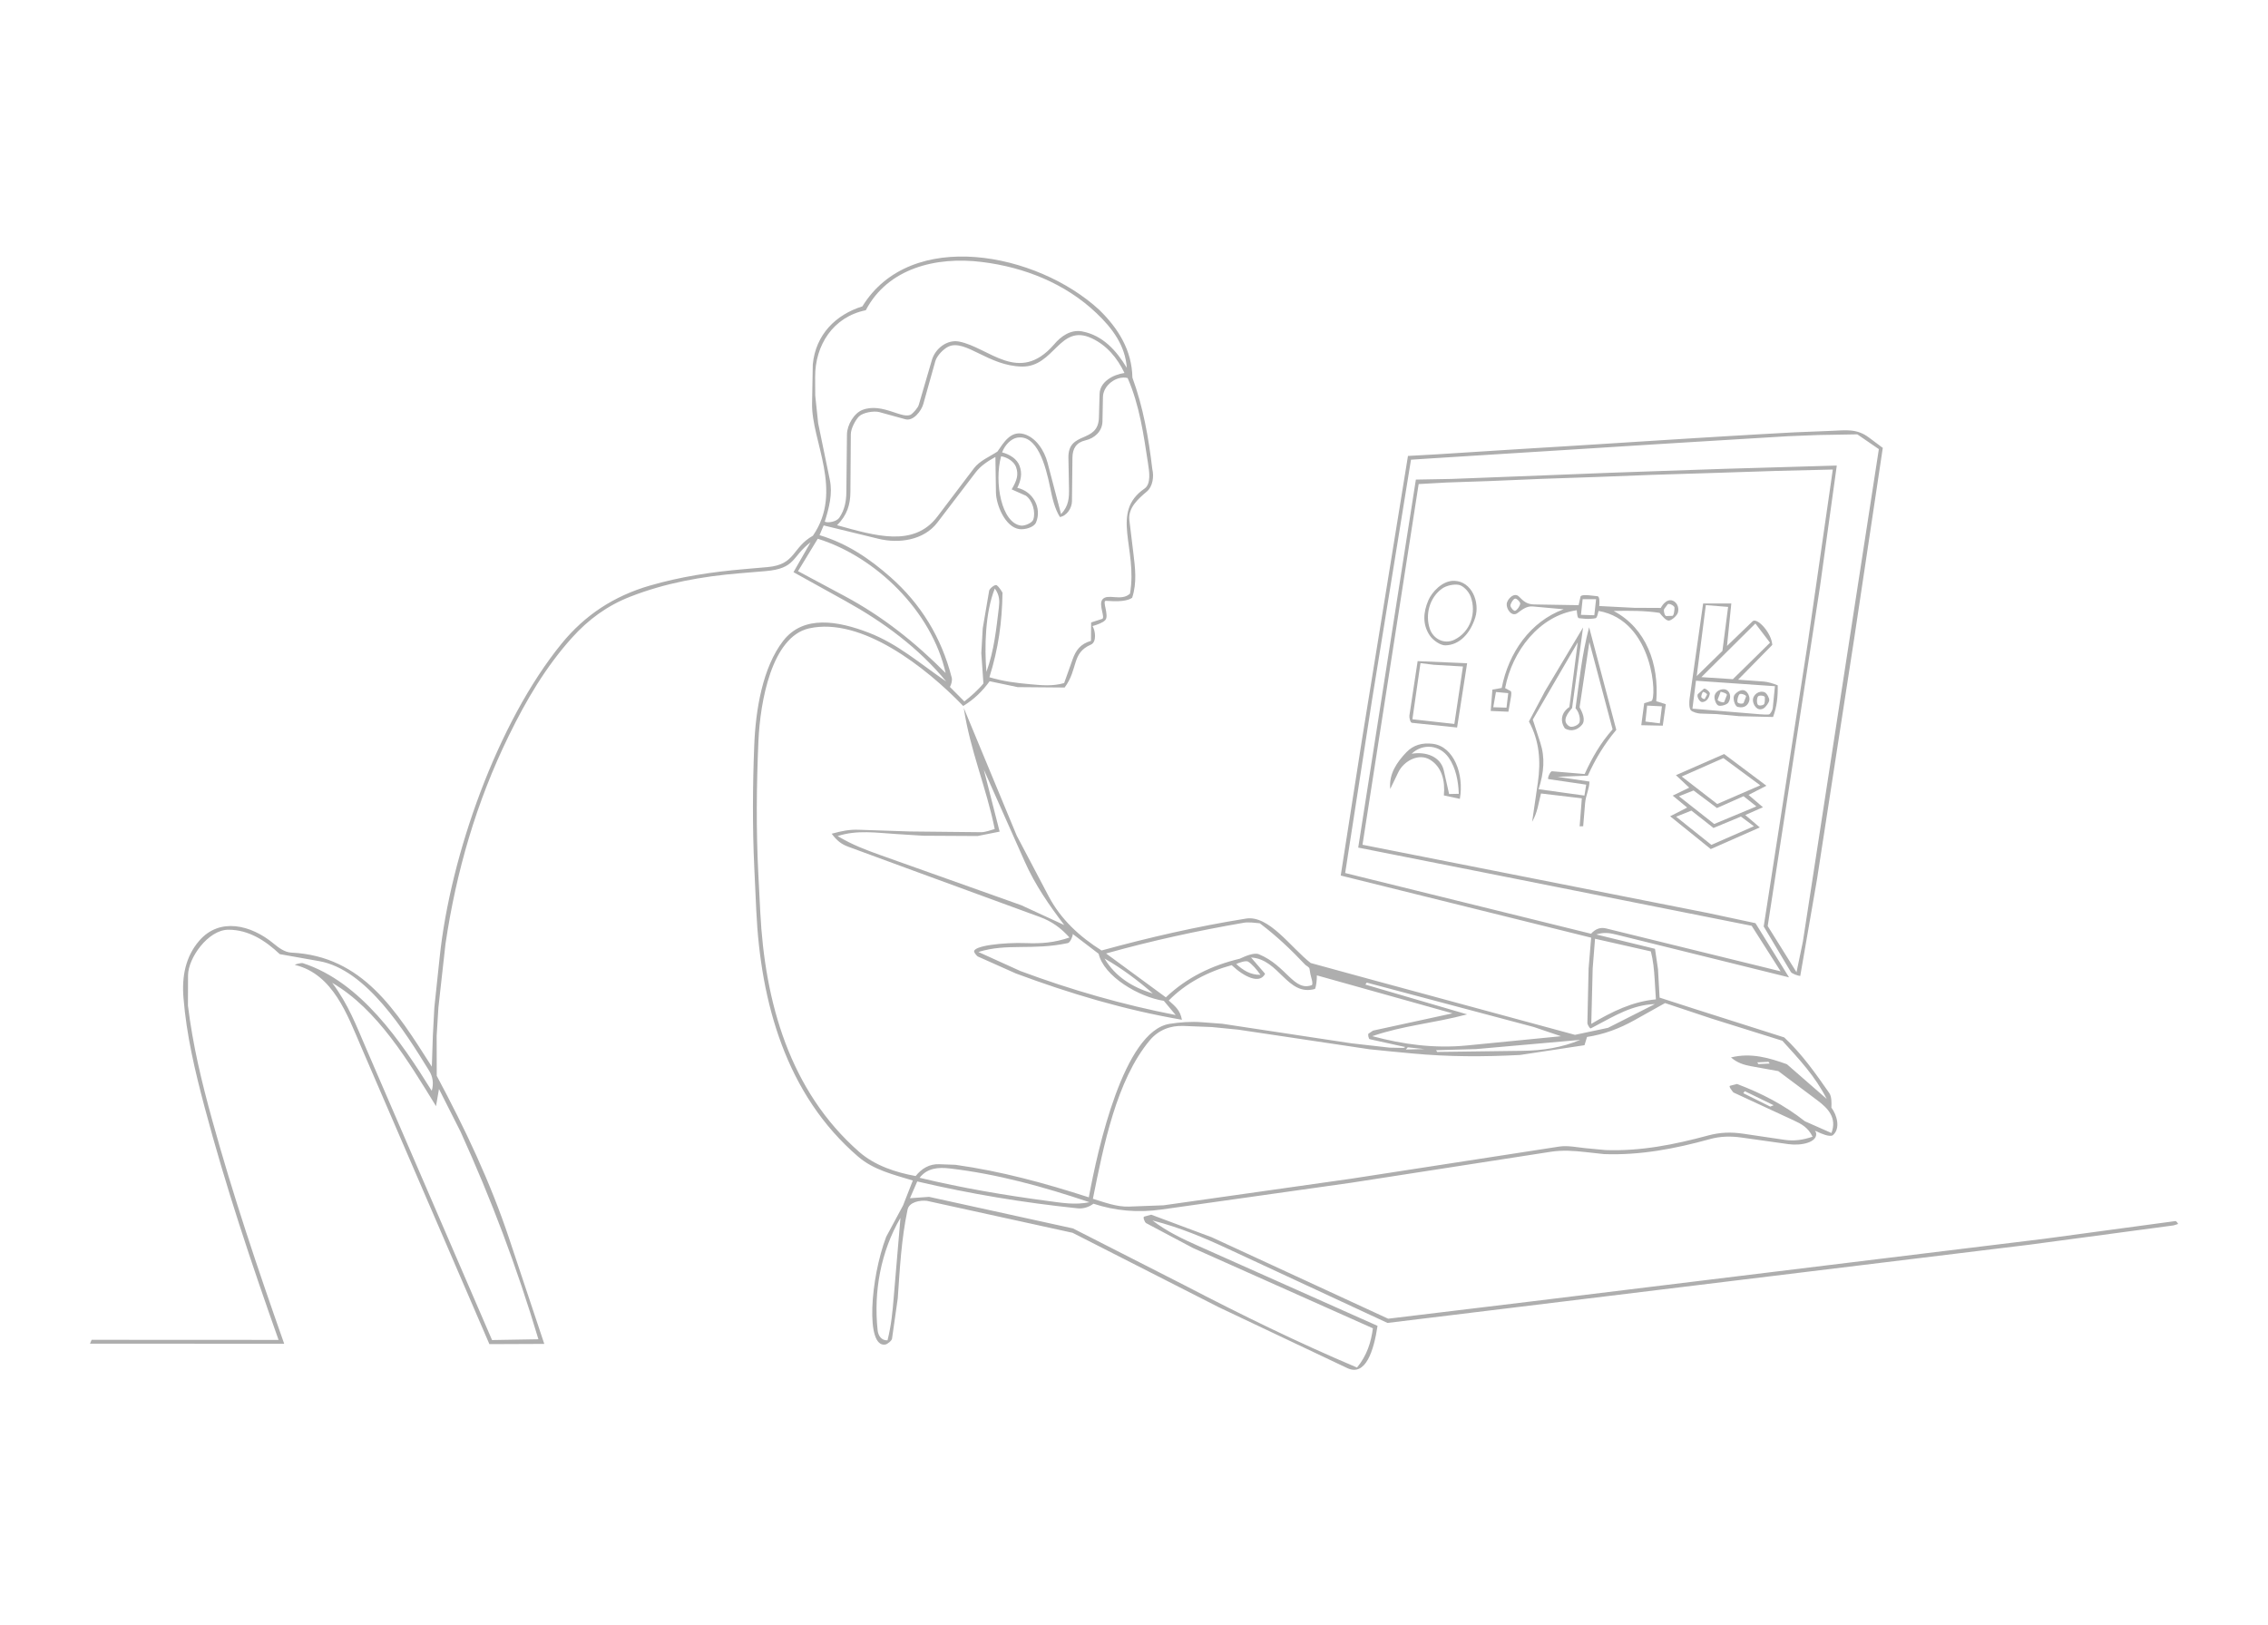
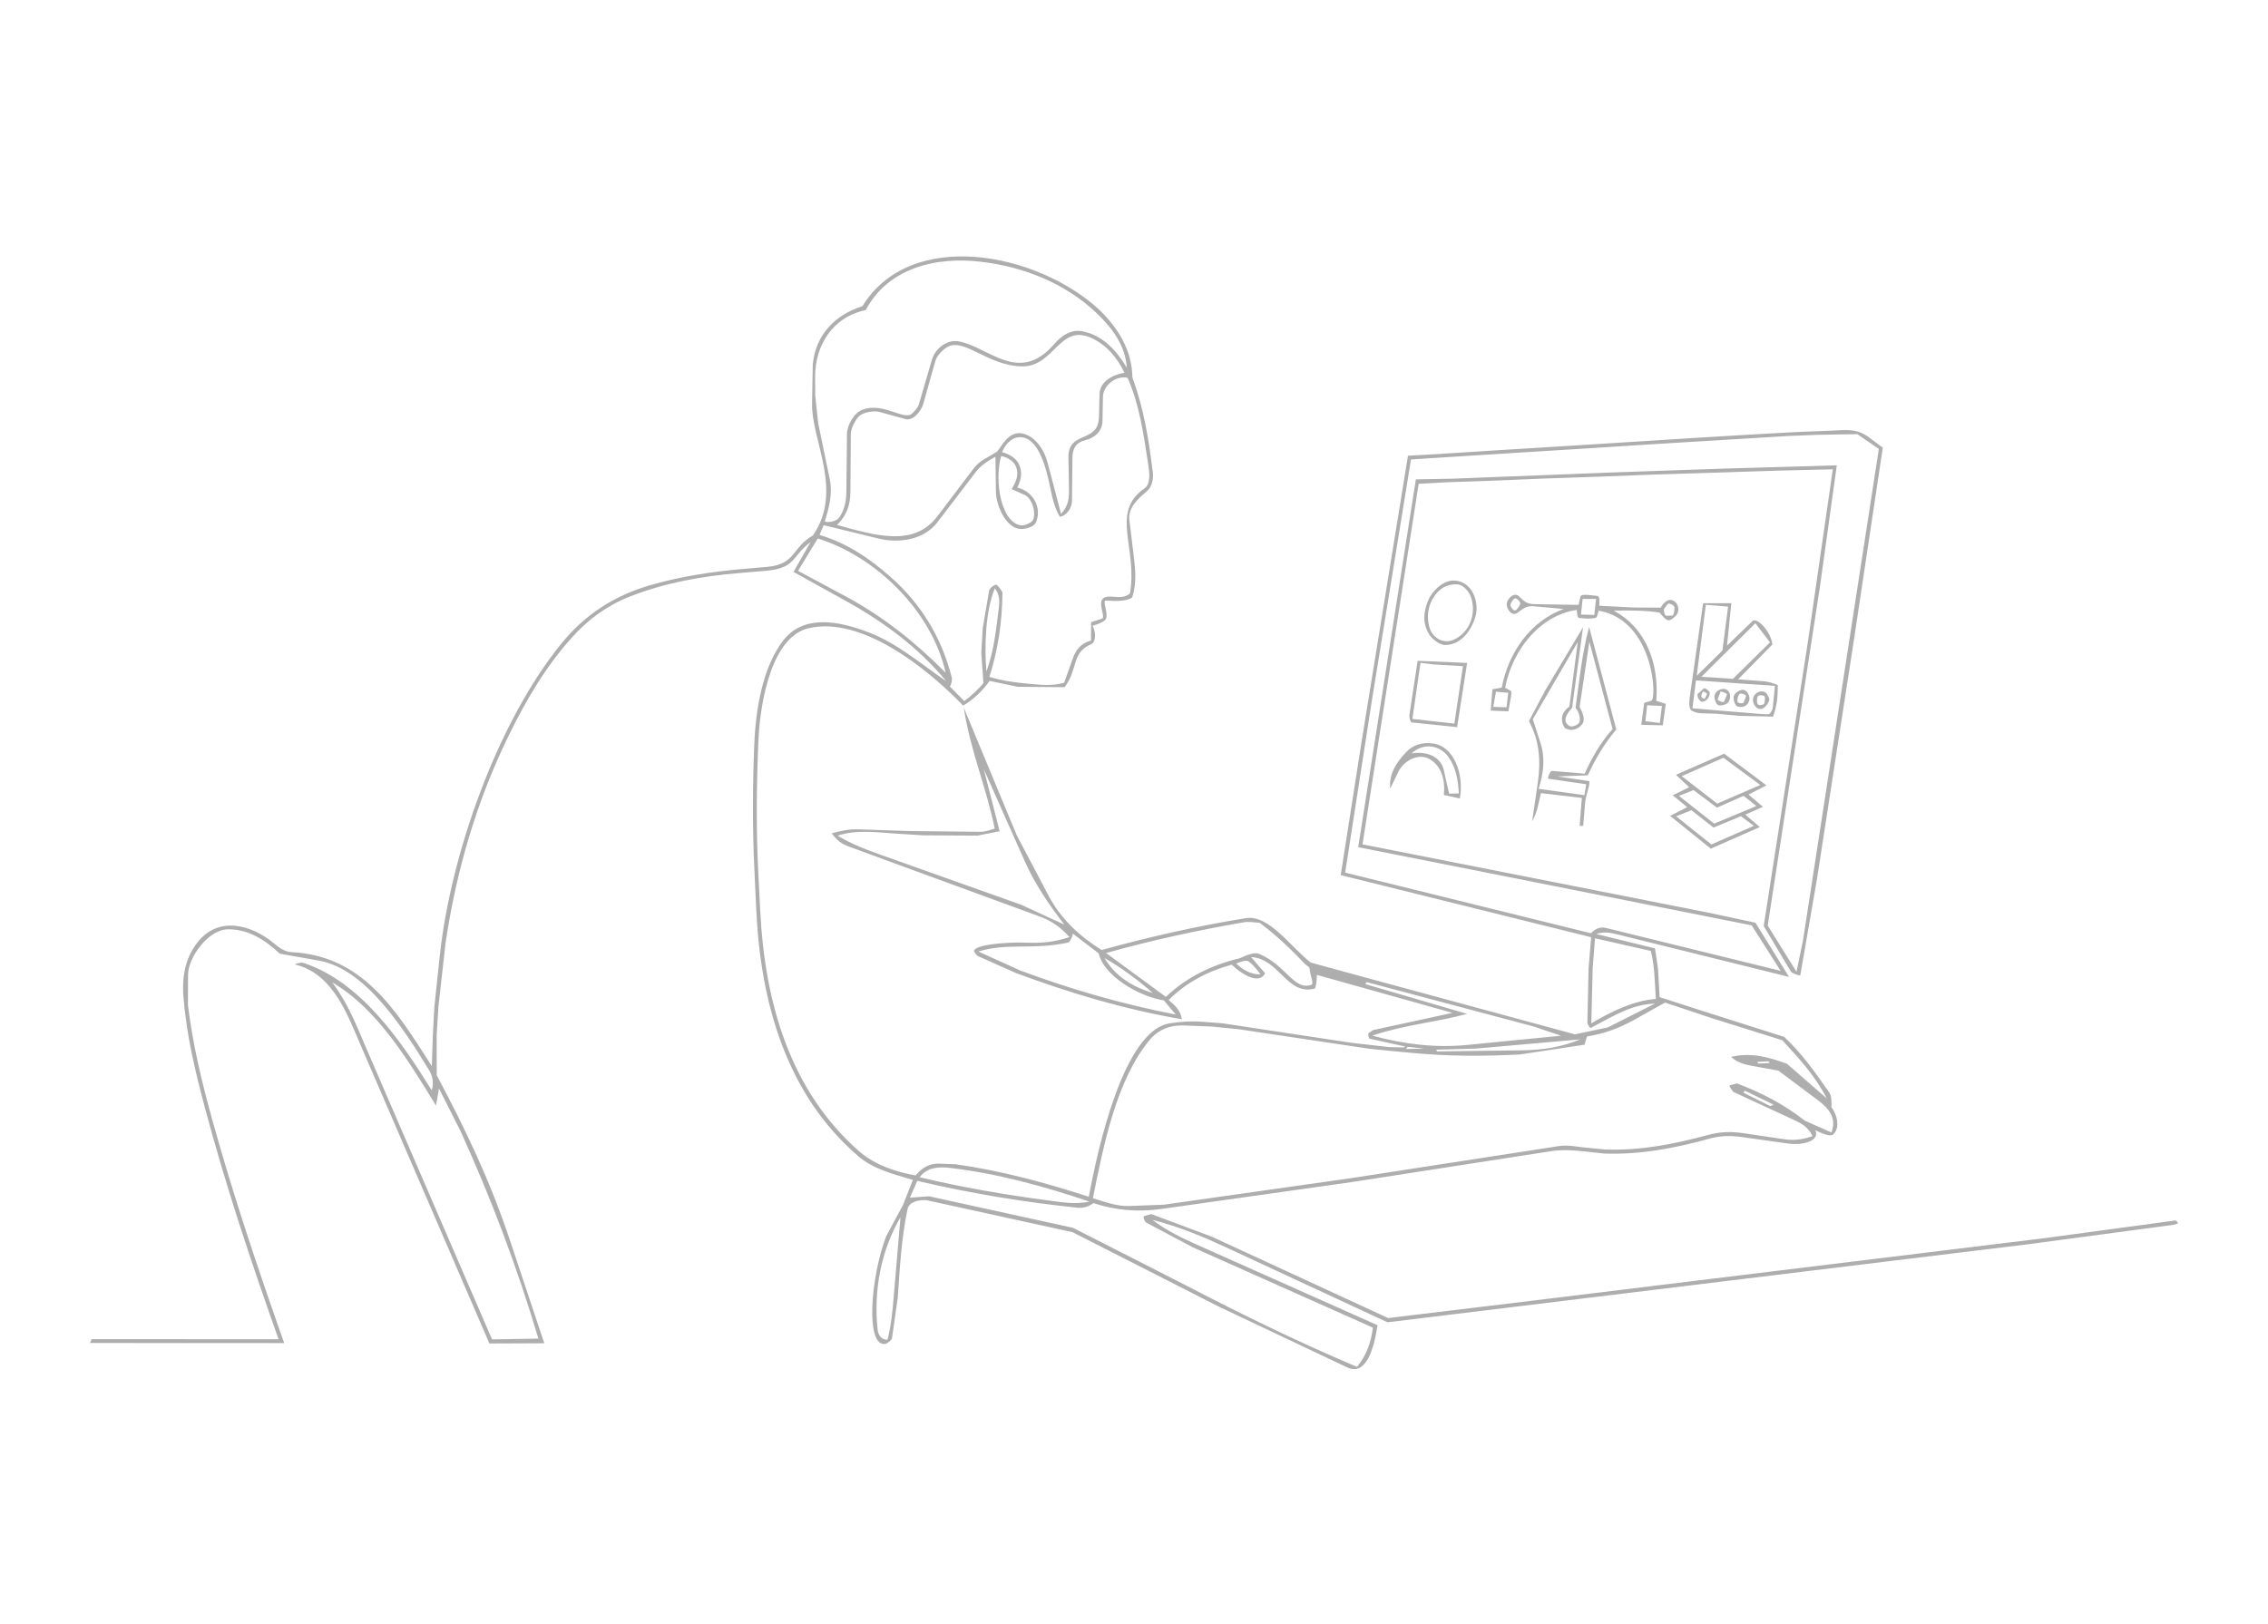
- <svg xmlns="http://www.w3.org/2000/svg" width="504" height="361" viewBox="0 0 504 361" fill="none">
-   <path d="M312.297 232.648L304.375 230.901C304.146 230.849 303.919 229.8 304.117 229.668L305.122 228.994L322.773 225.16L292.639 216.72C292.648 217.662 292.514 219.114 292.217 219.736C286.06 221.475 284.28 213.082 278.015 212.753L281.13 216.36C279.945 218.765 276.466 217.054 273.707 214.454C268.409 215.89 263.473 218.483 259.724 222.307C261.154 223.602 262.256 224.423 262.652 226.585C249.85 224.379 237.84 220.794 225.766 216.304L217.305 212.534C217.052 212.42 216.582 211.751 216.506 211.565C215.911 210.113 223.254 209.375 227.957 209.552C231.42 209.682 234.264 209.467 237.663 208.308C235.688 206.117 233.672 204.699 231.081 203.75L204.227 193.915L188.485 188.131C186.985 187.581 185.977 186.791 184.815 185.247C187.113 184.625 188.725 184.299 190.743 184.366L202.169 184.746L218.089 184.912C218.816 184.918 220.313 184.444 221.049 184.2C219.166 174.886 215.599 166.838 214.169 157.296L225.939 185.666L233.048 199.168C235.719 204.245 239.903 208.124 244.797 211.19C255.419 208.281 265.929 205.862 276.883 204.106C282.001 203.287 286.85 210.55 291.27 213.975L305.814 217.953L349.997 229.936L357.333 228.379L367.758 223.101C362.736 223.267 358.837 225.701 354.619 227.916L353.517 228.495C353.288 228.616 352.745 227.603 352.752 227.316L353.021 215.212L353.591 208.346L297.937 194.541L302.588 164.78L312.882 101.306L319.148 100.959L326.748 100.476L333.067 100.073L340.668 99.601L348.298 99.136L355.479 98.686L361.798 98.284L369.399 97.803L376.582 97.353L383.763 96.917L391.397 96.469L398.744 96.064L407.05 95.729C410.235 95.599 412.619 95.194 415.322 97.219L418.397 99.519L412.027 141.981L403.775 195.396L400.055 216.859C399.512 216.805 398.201 216.362 397.957 215.951L391.934 205.853L401.786 142.478L407.29 104.327L394.818 104.631L380.921 105.081L367.369 105.501L354.88 105.98L342.675 106.399L331.094 106.884L321.433 107.211L315.257 107.557L302.779 187.7L379.594 202.875L390.104 205.122L397.561 217.163L359.185 207.663C357.746 207.308 356.435 207.088 354.72 207.634L367.776 210.823L368.445 215.344L368.799 221.663L376.717 224.218L396.488 230.507C400.374 234.107 403.465 238.503 406.52 242.888C407.052 243.651 407.03 245.202 406.974 246.108C408.188 247.692 409.091 250.753 407.279 252.256C406.518 252.677 404.716 251.887 403.777 251.428C403.319 251.229 403.198 251.267 403.555 251.61C404.071 253.822 400.296 254.623 397.443 254.223L387.04 252.76C384.607 252.417 382.333 252.451 379.913 253.12C372.227 255.248 364.478 256.729 356.444 256.433L352.379 255.988C349.705 255.695 347.274 255.507 344.576 255.923L300.276 262.796L258.124 268.748C252.802 269.499 247.811 269.041 242.99 267.457C242.018 268.193 240.752 268.616 239.492 268.484C227.355 267.226 215.691 265.282 203.834 262.512L202.211 266.237L206.459 265.935L238.451 272.952L263.166 285.548C275.81 292.126 288.284 298.243 301.558 303.861C303.773 301.169 304.673 298.261 305.089 295.14L265.125 277.308L254.712 271.782C254.357 271.594 253.937 270.415 254.247 270.33L255.83 269.895L269.301 274.925L308.483 293.01L339.867 289.222L454.17 275.267L483.486 271.307C483.63 271.381 484.146 271.923 483.96 271.983L483.031 272.274L450.971 276.567L308.33 293.949L273.002 277.538C267.442 274.956 262.234 272.755 256.097 271.177C259.426 273.706 262.741 275.256 266.472 276.919L306.121 294.596C305.306 300.037 303.497 305.926 299.398 303.984L270.791 290.434L238.345 273.916L206.003 266.826C204.479 266.638 202.036 267.072 201.682 268.759C200.294 275.355 199.969 281.792 199.504 288.492L198.229 297.444C198.166 297.892 197.203 298.663 196.761 298.744C192.287 299.552 193.416 284.029 196.93 274.811L200.674 267.855L202.849 262.302C198.597 261 194.168 259.982 190.707 257.006C174.677 243.233 169.009 222.748 168.057 202.245L167.617 192.751C167.195 183.659 167.254 174.604 167.615 165.494C167.923 157.737 169.463 148.289 174.051 142.38C178.561 136.569 186.278 137.968 193.082 140.594C199.52 143.08 204.425 147.432 210.268 151.423C204.102 143.926 196.33 138.225 187.986 133.598L176.329 127.132L180.13 120.487C175.865 123.709 176.938 126.327 170.084 126.902L164.365 127.38C155.954 128.085 147.886 129.517 140.029 132.589C134.954 134.574 130.759 137.639 127.115 141.691C121.243 148.221 116.951 155.531 113.059 163.489C105.875 178.175 101.381 193.613 98.991 209.784L97.424 223.853L97.036 230.142L97.054 239.042C103.33 250.771 108.933 262.561 113.164 275.254L120.951 298.607L108.753 298.657L80.238 232.563C77.185 225.488 74.013 216.472 65.596 214.414C65.279 214.317 66.931 213.89 67.32 214.015C80.124 218.175 89.033 231.259 95.945 242.376C96.418 240.714 96.165 239.215 95.388 237.955C89.938 229.106 81.414 215.425 70.949 213.563L62.166 212.002C58.998 209.006 55.249 206.565 50.742 206.581C46.234 206.596 41.801 212.894 41.788 216.707L41.765 223.421C42.836 232.189 44.8 240.342 47.162 248.88C51.786 265.604 57.153 281.534 63.153 298.572L20 298.552L20.359 297.699L61.903 297.719C55.793 280.496 50.154 263.613 45.494 246.106C43.312 237.906 41.449 230.033 40.771 221.694C40.382 216.931 41.233 212.532 44.295 209.001C48.776 203.835 55.719 205.422 60.852 209.693C61.946 210.603 63.283 211.592 64.747 211.664C80.642 212.433 88.045 224.589 95.963 237.009L96.189 230.135L96.522 223.846L97.72 212.543C100.097 190.118 110.457 160.587 124.828 142.973C129.989 136.648 136.458 132.43 144.351 130.132C151.226 128.132 158.091 127.09 165.263 126.468L170.538 126.009C176.877 125.459 175.964 121.675 180.646 119.035C187.506 109.045 180.307 98.029 180.46 89.663L180.619 80.971C181.263 74.335 185.71 69.918 191.641 68.073C202.391 50.581 230.453 56.1 244.28 68.849C248.57 73.033 251.536 77.881 251.645 83.897C254.059 90.52 255.237 97.219 256.07 104.231C256.461 105.855 256.198 108.077 254.842 109.224C253.004 110.779 250.633 112.817 250.972 115.61L251.845 122.769C252.258 126.159 252.689 129.479 251.594 132.813C250.656 133.533 248.575 133.632 247.398 133.578L245.744 133.502C244.855 133.462 246.543 136.784 245.616 137.786C245.089 138.355 243.897 138.786 242.781 139.113C243.418 140.1 243.753 142.655 242.433 143.225C238.053 145.125 239.681 148.541 236.59 152.761L226.138 152.674L219.918 151.365C218.371 153.513 216.488 155.394 214.039 156.86C205.731 148.239 191.412 137.006 179.773 139.628C171.494 141.494 168.924 155.918 168.542 164.608C168.109 174.459 168.015 184.252 168.513 194.089L168.951 202.685C169.963 222.622 175.461 242.385 190.916 255.93C194.424 259.004 199.129 260.528 203.48 261.309C204.804 259.635 206.551 258.604 208.692 258.682L212.324 258.814C222.468 260.235 232.109 262.859 241.962 266.041C243.977 255.127 249.737 229.122 259.904 227.495C262.25 227.119 264.737 226.956 267.015 227.128L271.597 227.473L300.334 231.82L308.793 232.78L311.922 232.843L312.303 232.641L312.297 232.648ZM202.577 92.01C203.053 91.627 203.978 90.618 204.167 89.976L207.085 79.989C207.823 77.46 210.463 75.378 213.121 75.892C219.788 77.185 226.414 85.502 234.199 76.575C235.757 74.689 237.975 73.16 240.487 73.639C245.082 74.514 248.117 77.926 250.406 81.736C250.047 76.709 247.151 72.892 243.612 69.534C236.725 63.001 227.674 59.371 218.174 58.208C207.96 56.94 197.286 59.62 192.397 68.934C185.118 70.406 181.102 76.716 181.14 83.815L181.162 87.878L181.816 94.055L184.406 106.609C185.057 109.759 184.24 112.802 183.284 115.912C183.968 116.259 185.91 115.925 186.518 115.026C187.701 113.278 188.058 111.374 188.078 109.352L188.215 96.529C188.238 94.409 189.798 91.793 191.654 91.079C196.146 89.354 200.791 93.449 202.577 92.01ZM216.439 104.036C217.703 102.367 220.021 101.42 221.647 100.34C223.032 98.369 224.576 95.61 227.539 96.449C230.199 97.203 232.076 100.091 232.778 102.77L235.791 114.243C237.546 112.368 237.596 110.513 237.555 108.443L237.425 101.738C237.308 95.623 244.045 98.664 244.206 92.769L244.35 87.526C244.426 84.777 247.428 83.215 249.881 82.873C248.285 79.508 245.915 76.7 242.583 75.152C235.427 71.825 234.314 81.571 227.088 81.448C219.658 81.32 214.589 75.344 210.82 76.984C209.774 77.438 208.214 78.96 207.848 80.26L205.186 89.753C204.755 91.29 202.966 93.646 201.192 93.158L195.437 91.574C194.193 91.231 191.76 91.663 190.882 92.531C190.108 93.299 189.08 95.225 189.071 96.492L188.979 109.341C188.958 112.11 188.263 114.464 186.011 116.697C194.388 118.999 203.042 121.729 208.319 114.762L216.441 104.038L216.439 104.036ZM211.487 150.526C211.655 151.19 211.428 152.018 211.098 152.638L214.299 155.855C215.709 154.777 217.48 153.186 218.538 151.853L218.068 145.116L218.385 139.617L219.808 131.267C219.896 130.757 221.106 129.777 221.501 130.043C221.896 130.309 222.39 131.032 222.778 131.683C222.681 138.234 221.862 144.156 219.869 150.477C222.892 151.394 225.824 151.75 228.852 152.025C231.474 152.262 233.831 152.528 236.478 151.774L238.352 146.517C239.097 144.425 240.132 143.06 242.442 142.4L242.471 138.303L244.909 137.522C245.699 137.27 244.043 134.339 244.99 133.184C246.155 131.761 249.174 133.708 251.109 131.9C252.867 121.807 246.637 113.874 254.332 108.566C255.854 107.517 255.381 104.676 255.116 102.962C254.119 96.485 253.239 90.075 250.586 83.996C248.121 83.383 245.147 85.605 245.098 88.222L244.992 93.641C244.949 95.852 243.214 97.386 241.237 97.836C239.142 98.315 238.343 99.684 238.321 101.705L238.213 111.412C238.197 112.838 237.097 114.636 235.526 114.878C234.359 112.97 233.836 110.643 233.391 108.437C232.347 103.251 230.442 96.536 226.064 97.239C224.693 97.46 223.296 98.874 222.693 100.514C224.468 100.991 225.986 101.993 226.551 103.463C227.218 105.188 226.879 106.77 226.062 108.396C229.512 109.137 231.607 112.838 230.222 116.111C229.761 117.198 227.667 117.744 226.471 117.558C223.341 117.075 221.361 112.157 221.321 109.428L221.204 101.528C219.545 102.45 217.963 103.461 216.843 104.926L208.293 116.122C205.307 120.033 199.785 120.827 195.248 119.722L183.037 116.746L182.123 118.908C188.341 120.798 193.21 124.123 197.845 128.199C204.649 134.184 209.226 141.682 211.48 150.521L211.487 150.526ZM389.267 205.708L332.192 194.349L301.825 188.33L314.638 106.562L322.517 106.419L333.781 105.985L345.454 105.533L357.49 105.058L369.702 104.629L383.532 104.161L397.948 103.743L408.175 103.441L404.435 130.396L392.823 205.759L399.227 216.024L400.641 209.212L417.522 99.792L412.734 96.507L404.004 96.659L397.258 96.928L390.051 97.366L382.87 97.803L375.235 98.266L368.054 98.707L360.453 99.185L354.134 99.588L346.953 100.04L339.319 100.514L332.585 100.935L325.404 101.387L317.799 101.866L313.554 102.143L304.896 155.522L298.927 193.982L353.571 207.473C354.494 206.426 355.611 205.976 356.902 206.292L395.698 215.823L389.265 205.712L389.267 205.708ZM227.986 110.148L224.816 108.734C225.959 106.783 226.405 105.499 225.786 103.776C225.364 102.604 223.943 101.624 222.473 101.378C220.886 107.117 222.54 116.299 226.946 116.791C227.689 116.874 229.353 116.218 229.615 115.455C230.199 113.766 229.434 111.177 227.988 110.151L227.986 110.148ZM210.14 149.535C207.053 135.817 194.631 123.7 181.724 119.706L177.34 126.906L187.762 132.482C196.142 136.965 203.356 142.724 210.14 149.535ZM219.204 149.284C220.944 144.436 221.377 139.834 221.97 135.003C222.143 133.587 222.161 132.265 221.07 130.766C218.93 136.097 218.751 143.762 219.204 149.284ZM186.139 185.769C189.488 187.773 192.384 188.82 195.637 189.997L226.969 201.142L236.502 205.54C233.084 201.05 230.02 196.613 227.739 191.487L218.616 170.986L222.143 184.782L217.213 185.76L205.166 185.693L199.251 185.323C194.754 185.042 190.483 184.361 186.139 185.769ZM291.557 218.866C291.842 218.436 291.292 216.982 291.2 216.436L290.992 215.212C290.947 214.946 290.43 214.651 290.094 214.405C286.872 210.988 283.719 207.999 279.947 205.144C278.98 205.043 277.397 204.853 276.443 205.019C266.005 206.82 255.881 209.035 245.796 211.858L259.08 221.604C263.736 217.19 269.303 214.501 275.498 213.022C276.634 212.503 278.659 211.579 279.757 212.031C285.916 214.566 287.535 220.423 291.56 218.87L291.557 218.866ZM261.264 225.531L258.633 222.383C253.024 221.519 245.279 216.915 244.146 211.926L238.381 207.522C238.48 207.818 237.858 209.431 237.302 209.547C229.348 211.232 223.891 209.523 217.415 211.525L226.771 215.765C238.13 219.989 249.556 223.26 261.264 225.531ZM367.976 222.054L367.704 217.611C367.572 215.436 367.369 213.373 366.855 211.395L354.455 208.585L353.93 215.17L353.618 227.498C358.26 224.746 362.792 222.531 367.978 222.054H367.976ZM256.184 220.739C253.015 217.987 249.535 215.32 245.452 212.977C247.778 216.919 251.585 219.385 256.184 220.739ZM280.1 216.606C279.341 215.49 278.185 214.154 277.339 213.657C276.865 213.378 275.31 213.91 274.713 214.197C276.25 215.59 277.869 216.631 280.102 216.606H280.1ZM102.353 251.473L97.55 241.969L96.894 245.779C90.764 235.85 83.942 224.298 73.82 218.376C77.419 223.177 79.163 227.853 81.444 233.133L109.344 297.751L119.647 297.576C114.798 281.34 109.186 266.539 102.351 251.471L102.353 251.473ZM326.122 232.283L346.891 230.243L340.832 228.193L303.715 218.324L303.419 218.772L326.03 225.386C318.449 227.399 311.953 227.826 304.952 230.229C311.904 232.093 318.777 233.006 326.12 232.283H326.122ZM356.687 255.534C364.647 255.829 372.135 254.308 379.547 252.308C382.277 251.572 384.674 251.504 387.442 251.914L396.554 253.261C398.65 253.572 400.612 253.319 402.794 252.567C401.806 250.529 400.37 249.759 398.599 248.938L385.191 242.732C384.879 242.342 384.077 241.354 384.452 241.255L385.994 240.852C391.523 242.935 396.488 245.519 401.095 249.144L406.987 251.748C408.264 248.397 406.224 246.262 403.91 244.528L395.184 237.995L389.202 236.921C387.536 236.622 386.044 236.154 384.663 234.952C389.162 233.861 393.169 235.058 397.095 236.467L405.934 244.175C403.355 239.092 399.77 235.313 396.078 231.247L380.389 226.332L370.012 222.875L363.208 226.679C359.874 228.542 356.447 229.831 352.671 230.406L352.11 232.239L337.788 234.407C329.79 234.832 321.839 234.829 313.821 234.071L309.264 233.639L304.352 233.145L275.184 228.786L269.312 228.207L263.022 227.958C260.072 227.842 257.428 228.851 255.489 231.174C248.097 240.027 245.219 254.659 242.866 266.363C245.513 267.175 248.18 268.197 250.885 268.097L258.582 267.81L300.289 261.897L346.482 254.766C348.415 254.469 350.525 254.948 352.35 255.12L356.696 255.529L356.687 255.534ZM338.401 233.48C342.881 233.42 346.998 232.78 351.176 231.053L328.021 233.1L319.132 233.351L319.381 233.735L338.403 233.483L338.401 233.48ZM312.833 232.706L312.425 233.196L316.53 233.098L312.833 232.706ZM393.249 236.313L393.002 235.932L390.506 236.053L390.753 236.434L393.249 236.313ZM393.393 245.882L394.145 245.575L387.729 242.452L387.402 242.902L393.393 245.882ZM242.103 267.123C231.896 263.691 221.714 260.87 211.04 259.619C208.544 259.326 206.054 259.505 204.355 261.698C213.929 263.996 223.27 265.575 232.926 266.859C236.026 267.271 238.891 267.777 242.103 267.126V267.123ZM197.228 297.813C198.077 294.37 198.321 291.607 198.586 288.483L200.101 270.6C195.72 278.118 194.121 286.984 195.024 295.542C195.154 296.78 195.861 297.876 197.226 297.813H197.228Z" fill="#AEAEAE" />
-   <path d="M346.089 172.597L353.214 173.662C353.198 175.286 352.395 176.68 352.244 178.477L351.818 183.589L351.034 183.605L351.517 177.381L342.441 176.309C341.856 178.582 341.676 180.511 340.477 182.587L341.748 173.85C342.428 169.176 342.107 164.625 339.761 160.314L343.337 153.564L351.793 139.417L349.355 157.327C348.525 158.3 346.857 160.227 348.747 161.383C349.353 161.755 350.895 161.108 351.03 160.415C351.209 159.504 350.85 158.159 350.119 157.365C350.954 151.494 351.486 145.588 353.138 139.37L359.178 162.167C356.554 165.279 354.498 168.691 352.853 172.349L346.089 172.599V172.597ZM344.906 171.371L352.143 171.986C353.847 168.281 355.67 165.091 358.355 162.061L353.196 142.659L351.021 157.141C351.62 158.244 352.444 159.992 351.546 161.052C350.554 162.227 349.144 162.621 347.768 161.871C346.574 160.139 347.019 158.251 348.749 157.101L350.61 142.728L340.621 159.884L342.28 164.99C343.382 168.382 343.108 171.588 341.916 175.358L352.098 176.77L352.489 174.344L344.051 173.107C343.847 172.875 344.504 171.335 344.908 171.369L344.906 171.371Z" fill="#AEAEAE" />
-   <path d="M365.376 156.249L366.972 155.763C368.225 155.383 367.594 137.896 355.237 135.746C355.053 136.383 354.936 137.269 354.57 137.361C354.114 137.478 352.924 137.547 352.442 137.504L350.891 137.366C350.511 137.332 350.464 136.328 350.39 135.589C342.073 136.786 336.004 144.706 334.475 152.9L335.709 153.562C335.954 153.694 335.81 154.607 335.763 154.882L335.202 158.14L331.267 157.969L331.644 153.231L333.716 152.859C335.22 145.058 340.044 138.108 347.476 135.374L340.619 134.75C339.263 134.627 338.224 135.464 337.222 136.218C335.956 137.169 334.708 135.305 334.827 134.18C334.946 133.054 336.542 131.499 337.561 132.569C338.58 133.638 339.384 134.28 340.915 134.305L350.799 134.466L351.227 132.571C351.331 132.121 352.716 132.229 353.203 132.282L355.003 132.475C355.466 132.524 355.466 133.687 355.394 134.656L363.14 135.052L369.062 135.081C369.639 134.01 370.512 133.229 371.419 133.381C372.474 133.558 373.224 134.806 372.878 136.084C372.694 136.768 371.608 137.746 370.93 137.889C370.288 138.023 369.325 136.824 368.79 136.178C365.695 135.681 361.978 135.67 358.593 135.753C365.807 139.581 368.714 147.505 368.061 155.813L370.178 156.466L369.502 161.238L364.727 161.135L365.378 156.247L365.376 156.249ZM336.677 135.714C337.139 135.609 337.752 134.638 337.831 134.171C337.894 133.797 337.023 132.902 336.659 133.014C336.203 133.155 335.658 134.126 335.656 134.567C335.656 134.92 336.331 135.791 336.677 135.712V135.714ZM354.294 136.706L354.682 133.137H351.699L351.324 136.612L354.294 136.706ZM372.11 135.003C372.084 134.56 370.831 133.967 370.602 134.269L369.832 135.294C369.612 135.587 369.911 136.889 370.272 136.88L371.628 136.842C371.987 136.833 372.133 135.433 372.108 135.003H372.11ZM334.78 157.238L335.164 154.012L332.434 153.761L331.839 157.144L334.78 157.238ZM368.853 160.73L369.316 156.94L366.029 156.781L365.648 160.325L368.853 160.728V160.73Z" fill="#AEAEAE" />
-   <path d="M391.968 151.44C392.827 151.502 394.102 151.887 395.05 152.274C395.099 154.78 394.861 157.051 394.013 159.308L386.495 159.132L381.496 158.671L377.85 158.55C377.285 158.532 376.075 158.214 375.722 157.796C375.312 157.306 375.365 155.948 375.475 155.171L378.47 134.093L384.737 134.089L383.783 143.519L389.467 138.042C390.403 137.141 393.638 140.47 393.844 143.291L386.248 151.023L391.968 151.442V151.44ZM382.76 144.627L384.026 134.852L379.074 134.451L377.049 150.22L382.76 144.627ZM385.085 150.912L393.332 142.806L390.087 138.541L378.088 150.453L385.087 150.912H385.085ZM391.157 158.709C391.97 158.776 392.686 158.803 393.094 158.74C393.42 158.691 393.907 157.72 393.943 157.364L394.432 152.471L376.881 151.254L376.097 157.46L379.779 157.767L385.141 158.212L391.153 158.711L391.157 158.709Z" fill="#AEAEAE" />
-   <path d="M380.169 188.659L371.143 181.372L374.927 179.437L371.715 176.783L375.383 175.011L372.427 172.237L383.139 167.543L392.537 174.584L388.566 176.627L391.767 179.365L387.841 181.097L391.072 183.851L380.164 188.661L380.169 188.659ZM381.608 178.647L391.17 174.499L382.972 168.445L373.715 172.537L381.608 178.647ZM390.311 179.179L387.455 176.911L381.549 179.54L376.346 175.64L373.096 176.924L380.93 183.086L390.311 179.179ZM389.754 183.589L386.872 181.439L380.777 183.97L375.866 180.11L372.474 181.468L380.301 187.726L389.754 183.589Z" fill="#AEAEAE" />
-   <path d="M320.858 176.735C321.19 173.448 320.378 170.423 317.828 168.832C315.278 167.241 311.937 169.101 310.734 171.593L308.943 175.307C308.595 171.933 310.467 169.311 312.516 167.159C314.074 165.523 316.095 164.979 318.389 165.268C323.08 165.857 325.383 172.02 324.411 177.502L320.86 176.737L320.858 176.735ZM322.023 176.426L324.176 176.381C324.072 173.555 323.523 170.638 321.94 168.358C319.933 165.467 316.16 165.123 313.695 167.479C316.871 166.951 320.146 168.072 320.856 171.235L322.023 176.424V176.426Z" fill="#AEAEAE" />
-   <path d="M323.796 161.648L315.107 160.744L313.747 160.601C313.372 160.561 313.141 159.37 313.199 158.992L315.031 146.899L326.028 147.369L323.799 161.646L323.796 161.648ZM325.101 148.09L318.638 147.712L315.661 147.347L313.866 159.818L323.19 160.854L325.103 148.09H325.101Z" fill="#AEAEAE" />
-   <path d="M327.851 137.155C326.773 140.67 324.367 143.357 321.161 143.393C320.113 143.404 318.454 142.297 317.718 141.194C316.108 138.782 316.239 136.117 317.424 133.361C318.183 131.593 320.528 128.946 323.215 129.056C327.101 129.213 328.87 133.831 327.851 137.153V137.155ZM323.218 142.136C326.8 140.382 328.136 136.108 326.816 132.569C326.358 131.34 325.117 130.125 324.165 129.949C323.058 129.745 321.395 130.114 320.457 130.786C317.664 132.781 316.661 136.591 317.749 139.757C318.483 141.894 320.881 143.279 323.22 142.136H323.218Z" fill="#AEAEAE" />
-   <path d="M386.167 157.074C385.5 156.913 385.047 155.242 385.35 154.573C385.619 153.978 386.787 153.148 387.554 153.378C388.427 153.64 388.897 154.875 388.753 155.571C388.567 156.481 387.815 157.47 386.167 157.074ZM386.593 154.235C386.234 154.51 386.001 155.562 386.109 156C386.196 156.352 387.343 156.49 387.476 156.155L388.012 154.783C388.142 154.448 386.879 154.016 386.591 154.235H386.593Z" fill="#AEAEAE" />
-   <path d="M391.842 157.433C390.493 158.122 389.593 156.628 389.541 155.652C389.474 154.37 390.922 153.31 392.152 153.824C392.626 154.023 393.22 155.12 393.167 155.61C393.113 156.1 392.401 157.144 391.84 157.431L391.842 157.433ZM390.715 154.701C390.372 155.03 390.331 156.305 390.679 156.63C390.958 156.889 391.966 156.724 392.076 156.361C392.186 155.999 392.224 155.339 392.195 154.929C392.165 154.549 390.991 154.439 390.715 154.701Z" fill="#AEAEAE" />
-   <path d="M384.111 156.066C383.794 156.598 382.342 157.003 381.828 156.753C381.314 156.502 380.865 155.245 381.022 154.569C381.262 153.538 382.49 152.947 383.444 153.206C384.277 153.432 384.912 154.721 384.111 156.066ZM382.362 153.712L381.707 155.448C381.59 155.755 383.042 156.272 383.161 155.965L383.747 154.441C383.866 154.13 382.847 153.786 382.362 153.712Z" fill="#AEAEAE" />
-   <path d="M379.969 154.126C379.736 155.45 378.959 155.983 378.236 155.996C377.655 156.005 376.907 154.582 377.354 154.182L378.62 153.045C378.891 152.801 380.039 153.732 379.969 154.128V154.126ZM378.393 153.79C378.184 154.146 377.985 154.73 378.09 154.938C378.196 155.146 378.752 155.461 378.862 155.256L379.343 154.354C379.453 154.148 378.523 153.569 378.393 153.79Z" fill="#AEAEAE" />
+ <svg xmlns="http://www.w3.org/2000/svg" width="426" height="305" viewBox="0 0 426 305" fill="none">
+   <path d="M263.965 196.559L257.269 195.083C257.076 195.039 256.884 194.153 257.051 194.041L257.901 193.472L272.82 190.232L247.35 183.102C247.357 183.898 247.244 185.125 246.993 185.65C241.789 187.119 240.284 180.028 234.989 179.75L237.622 182.798C236.62 184.83 233.679 183.384 231.348 181.187C226.87 182.401 222.698 184.591 219.529 187.822C220.738 188.916 221.669 189.61 222.003 191.436C211.183 189.572 201.032 186.544 190.826 182.75L183.675 179.565C183.46 179.469 183.064 178.904 182.999 178.747C182.496 177.52 188.703 176.896 192.678 177.045C195.605 177.155 198.009 176.974 200.882 175.994C199.212 174.144 197.508 172.945 195.319 172.144L172.621 163.834L159.315 158.948C158.047 158.483 157.195 157.816 156.212 156.511C158.155 155.986 159.518 155.71 161.223 155.766L170.881 156.088L184.337 156.228C184.952 156.233 186.217 155.833 186.839 155.627C185.248 147.757 182.233 140.958 181.024 132.896L190.972 156.865L196.981 168.273C199.239 172.562 202.775 175.839 206.912 178.429C215.89 175.972 224.773 173.928 234.032 172.444C238.358 171.753 242.457 177.889 246.193 180.783L258.485 184.143L295.831 194.268L302.032 192.952L310.843 188.493C306.599 188.633 303.303 190.69 299.738 192.561L298.806 193.05C298.613 193.153 298.153 192.296 298.159 192.054L298.387 181.828L298.869 176.027L251.828 164.363L255.759 139.219L264.46 85.591L269.756 85.299L276.18 84.89L281.521 84.55L287.946 84.151L294.395 83.758L300.464 83.378L305.806 83.038L312.23 82.631L318.301 82.251L324.371 81.883L330.824 81.505L337.034 81.162L344.054 80.879C346.747 80.769 348.762 80.427 351.046 82.138L353.645 84.081L348.261 119.957L341.286 165.086L338.142 183.219C337.683 183.174 336.575 182.799 336.368 182.452L331.277 173.921L339.605 120.377L344.257 88.143L333.716 88.4L321.969 88.78L310.515 89.136L299.958 89.54L289.642 89.894L279.853 90.304L271.687 90.58L266.468 90.873L255.92 158.583L320.848 171.405L329.731 173.303L336.034 183.476L303.597 175.45C302.381 175.149 301.273 174.964 299.823 175.425L310.858 178.119L311.424 181.939L311.723 187.278L318.415 189.436L335.127 194.75C338.412 197.791 341.024 201.506 343.607 205.211C344.056 205.855 344.037 207.165 343.99 207.931C345.016 209.269 345.779 211.855 344.248 213.125C343.605 213.481 342.081 212.813 341.288 212.426C340.901 212.258 340.798 212.29 341.1 212.579C341.536 214.449 338.345 215.125 335.934 214.787L327.141 213.551C325.085 213.261 323.162 213.29 321.117 213.855C314.621 215.653 308.071 216.904 301.28 216.654L297.844 216.278C295.584 216.031 293.53 215.872 291.249 216.224L253.805 222.03L218.176 227.059C213.678 227.694 209.46 227.306 205.384 225.968C204.563 226.59 203.493 226.947 202.428 226.836C192.169 225.773 182.31 224.131 172.289 221.79L170.917 224.938L174.507 224.683L201.548 230.61L222.438 241.253C233.125 246.81 243.669 251.978 254.888 256.725C256.761 254.451 257.522 251.993 257.873 249.356L224.094 234.291L215.292 229.622C214.992 229.463 214.638 228.467 214.899 228.395L216.237 228.028L227.623 232.278L260.741 247.557L287.268 244.357L383.882 232.567L408.661 229.221C408.783 229.284 409.219 229.741 409.061 229.792L408.276 230.038L381.178 233.665L260.612 248.351L230.752 234.486C226.052 232.304 221.65 230.444 216.463 229.111C219.277 231.248 222.079 232.557 225.232 233.962L258.745 248.897C258.057 253.494 256.527 258.47 253.063 256.829L228.883 245.381L201.459 231.425L174.121 225.435C172.833 225.276 170.769 225.643 170.469 227.068C169.297 232.641 169.021 238.079 168.629 243.74L167.551 251.303C167.498 251.682 166.684 252.334 166.31 252.402C162.529 253.084 163.483 239.969 166.452 232.181L169.617 226.304L171.456 221.613C167.862 220.513 164.119 219.652 161.193 217.138C147.644 205.502 142.853 188.194 142.049 170.872L141.677 162.851C141.32 155.169 141.369 147.519 141.675 139.822C141.935 133.268 143.236 125.286 147.115 120.293C150.926 115.384 157.449 116.566 163.2 118.785C168.642 120.885 172.788 124.562 177.726 127.934C172.514 121.6 165.946 116.783 158.893 112.874L149.04 107.411L152.253 101.797C148.648 104.519 149.555 106.731 143.762 107.216L138.927 107.621C131.818 108.216 124.999 109.426 118.358 112.021C114.068 113.698 110.522 116.288 107.443 119.711C102.479 125.229 98.852 131.404 95.561 138.128C89.49 150.536 85.692 163.579 83.671 177.242L82.346 189.128L82.018 194.442L82.033 201.961C87.338 211.87 92.074 221.832 95.651 232.556L102.233 252.286L91.922 252.328L67.82 196.487C65.24 190.51 62.559 182.892 55.444 181.153C55.176 181.072 56.573 180.711 56.901 180.817C67.724 184.331 75.254 195.385 81.096 204.778C81.496 203.373 81.282 202.107 80.626 201.043C76.019 193.567 68.814 182.007 59.969 180.435L52.545 179.115C49.867 176.584 46.699 174.522 42.889 174.535C39.079 174.548 35.332 179.87 35.321 183.091L35.301 188.763C36.207 196.171 37.867 203.06 39.863 210.273C43.771 224.403 48.308 237.862 53.38 252.256L16.905 252.239L17.208 251.519L52.323 251.536C47.158 236.985 42.392 222.72 38.453 207.929C36.609 201.001 35.034 194.349 34.461 187.304C34.133 183.28 34.852 179.563 37.44 176.58C41.227 172.216 47.096 173.556 51.435 177.165C52.359 177.934 53.49 178.769 54.727 178.83C68.162 179.48 74.419 189.75 81.111 200.243L81.303 194.436L81.584 189.122L82.597 179.573C84.606 160.626 93.362 135.677 105.509 120.794C109.871 115.45 115.34 111.887 122.011 109.946C127.822 108.256 133.624 107.375 139.686 106.85L144.145 106.462C149.503 105.997 148.731 102.801 152.689 100.57C158.487 92.13 152.402 82.822 152.531 75.754L152.666 68.411C153.211 62.804 156.969 59.073 161.982 57.513C171.069 42.735 194.787 47.398 206.475 58.169C210.101 61.704 212.607 65.8 212.7 70.883C214.74 76.478 215.736 82.138 216.44 88.062C216.77 89.434 216.548 91.311 215.402 92.281C213.848 93.595 211.845 95.317 212.131 97.676L212.869 103.725C213.218 106.589 213.583 109.394 212.657 112.211C211.864 112.819 210.105 112.902 209.111 112.857L207.712 112.793C206.961 112.759 208.388 115.566 207.604 116.413C207.158 116.893 206.151 117.258 205.208 117.534C205.747 118.367 206.029 120.526 204.914 121.008C201.212 122.613 202.588 125.499 199.975 129.064L191.141 128.991L185.883 127.885C184.576 129.699 182.984 131.289 180.914 132.527C173.892 125.244 161.789 115.753 151.951 117.968C144.953 119.545 142.781 131.731 142.458 139.073C142.092 147.396 142.013 155.67 142.434 163.982L142.804 171.244C143.659 188.088 148.306 204.785 161.369 216.229C164.335 218.826 168.312 220.114 171.989 220.773C173.108 219.36 174.584 218.488 176.395 218.554L179.464 218.666C188.039 219.866 196.188 222.083 204.515 224.771C206.219 215.551 211.088 193.58 219.681 192.206C221.664 191.888 223.766 191.75 225.692 191.896L229.564 192.187L253.854 195.859L261.003 196.67L263.648 196.723L263.971 196.553L263.965 196.559ZM171.226 77.737C171.628 77.414 172.41 76.562 172.569 76.019L175.036 67.581C175.66 65.445 177.892 63.685 180.138 64.12C185.773 65.212 191.374 72.239 197.954 64.696C199.271 63.103 201.146 61.812 203.269 62.216C207.153 62.955 209.718 65.838 211.653 69.057C211.349 64.81 208.902 61.585 205.91 58.748C200.089 53.228 192.439 50.162 184.409 49.179C175.776 48.107 166.754 50.372 162.622 58.241C156.469 59.485 153.074 64.815 153.106 70.813L153.125 74.246L153.677 79.465L155.867 90.072C156.417 92.733 155.727 95.304 154.918 97.931C155.497 98.224 157.138 97.943 157.652 97.183C158.652 95.706 158.954 94.098 158.971 92.389L159.087 81.556C159.106 79.764 160.424 77.554 161.994 76.951C165.79 75.494 169.716 78.953 171.226 77.737ZM182.942 87.898C184.011 86.487 185.97 85.688 187.344 84.775C188.515 83.109 189.82 80.779 192.325 81.488C194.573 82.125 196.159 84.565 196.753 86.828L199.299 96.521C200.783 94.937 200.825 93.37 200.791 91.621L200.681 85.956C200.582 80.79 206.276 83.359 206.413 78.378L206.534 73.949C206.599 71.626 209.135 70.307 211.209 70.017C209.86 67.174 207.856 64.802 205.041 63.494C198.992 60.683 198.051 68.917 191.943 68.813C185.663 68.706 181.379 63.657 178.193 65.042C177.309 65.426 175.99 66.711 175.681 67.81L173.431 75.83C173.067 77.129 171.554 79.119 170.055 78.707L165.191 77.369C164.14 77.079 162.083 77.444 161.341 78.178C160.686 78.826 159.817 80.454 159.81 81.524L159.732 92.379C159.715 94.72 159.127 96.708 157.224 98.595C164.305 100.54 171.619 102.846 176.08 96.96L182.944 87.9L182.942 87.898ZM178.757 127.176C178.899 127.737 178.707 128.437 178.428 128.96L181.134 131.679C182.326 130.767 183.823 129.423 184.716 128.297L184.32 122.605L184.587 117.959L185.79 110.904C185.864 110.473 186.887 109.645 187.221 109.87C187.555 110.095 187.972 110.706 188.3 111.256C188.219 116.791 187.526 121.794 185.841 127.134C188.397 127.909 190.875 128.21 193.435 128.442C195.651 128.643 197.643 128.868 199.88 128.231L201.464 123.789C202.094 122.021 202.969 120.868 204.921 120.31L204.946 116.849L207.006 116.19C207.674 115.976 206.274 113.5 207.075 112.524C208.059 111.322 210.611 112.967 212.247 111.439C213.733 102.912 208.467 96.209 214.972 91.725C216.258 90.839 215.858 88.438 215.634 86.99C214.791 81.518 214.048 76.102 211.805 70.966C209.722 70.448 207.208 72.326 207.166 74.537L207.077 79.115C207.041 80.983 205.574 82.28 203.902 82.66C202.132 83.064 201.457 84.221 201.438 85.928L201.347 94.13C201.333 95.334 200.404 96.854 199.075 97.058C198.089 95.446 197.647 93.48 197.271 91.616C196.389 87.234 194.778 81.561 191.078 82.155C189.919 82.342 188.739 83.537 188.228 84.922C189.729 85.325 191.012 86.172 191.49 87.414C192.053 88.871 191.767 90.208 191.076 91.582C193.992 92.207 195.763 95.334 194.592 98.1C194.203 99.018 192.433 99.479 191.422 99.323C188.777 98.914 187.103 94.759 187.069 92.453L186.97 85.779C185.568 86.557 184.231 87.412 183.284 88.65L176.057 98.109C173.533 101.413 168.866 102.084 165.031 101.15L154.71 98.636L153.937 100.462C159.193 102.06 163.308 104.869 167.226 108.313C172.977 113.369 176.846 119.704 178.751 127.172L178.757 127.176ZM329.023 173.798L280.781 164.201L255.114 159.116L265.944 90.032L272.604 89.911L282.125 89.544L291.991 89.162L302.164 88.761L312.486 88.399L324.176 88.004L336.36 87.65L345.005 87.395L341.844 110.169L332.029 173.841L337.442 182.514L338.637 176.758L352.905 84.312L348.858 81.537L341.48 81.665L335.778 81.892L329.686 82.263L323.616 82.631L317.163 83.023L311.093 83.395L304.669 83.799L299.328 84.14L293.258 84.522L286.805 84.922L281.113 85.278L275.044 85.659L268.615 86.064L265.028 86.299L257.709 131.397L252.664 163.891L298.852 175.289C299.632 174.405 300.576 174.025 301.667 174.291L334.459 182.344L329.022 173.802L329.023 173.798ZM192.702 93.062L190.023 91.867C190.989 90.219 191.367 89.134 190.843 87.678C190.486 86.688 189.285 85.86 188.042 85.652C186.701 90.501 188.099 98.258 191.824 98.674C192.452 98.744 193.858 98.19 194.08 97.546C194.573 96.118 193.926 93.931 192.704 93.064L192.702 93.062ZM177.618 126.339C175.009 114.749 164.509 104.511 153.6 101.137L149.894 107.22L158.704 111.931C165.786 115.719 171.885 120.584 177.618 126.339ZM185.28 126.127C186.75 122.031 187.116 118.142 187.617 114.061C187.763 112.865 187.779 111.747 186.857 110.481C185.048 114.985 184.897 121.462 185.28 126.127ZM157.332 156.952C160.163 158.645 162.61 159.53 165.36 160.524L191.843 169.94L199.901 173.656C197.011 169.862 194.421 166.114 192.494 161.783L184.783 144.463L187.763 156.118L183.597 156.944L173.414 156.887L168.414 156.576C164.614 156.337 161.003 155.763 157.332 156.952ZM246.435 184.915C246.676 184.552 246.211 183.323 246.134 182.862L245.957 181.828C245.919 181.603 245.483 181.353 245.198 181.145C242.476 178.259 239.81 175.734 236.622 173.322C235.805 173.237 234.467 173.076 233.66 173.216C224.838 174.737 216.281 176.609 207.756 178.994L218.984 187.228C222.92 183.499 227.625 181.227 232.862 179.977C233.822 179.539 235.533 178.758 236.461 179.14C241.667 181.282 243.035 186.23 246.437 184.918L246.435 184.915ZM220.831 190.546L218.607 187.886C213.865 187.157 207.32 183.266 206.361 179.051L201.489 175.331C201.572 175.58 201.047 176.943 200.576 177.042C193.854 178.465 189.242 177.021 183.768 178.713L191.676 182.295C201.276 185.864 210.934 188.627 220.831 190.546ZM311.027 187.608L310.797 183.854C310.685 182.017 310.515 180.274 310.08 178.603L299.599 176.229L299.155 181.792L298.892 192.207C302.815 189.882 306.646 188.011 311.029 187.608H311.027ZM216.537 186.497C213.858 184.172 210.917 181.919 207.466 179.939C209.431 183.27 212.649 185.353 216.537 186.497ZM236.751 183.006C236.11 182.062 235.133 180.934 234.418 180.514C234.017 180.278 232.702 180.728 232.198 180.97C233.497 182.147 234.865 183.026 236.753 183.006H236.751ZM86.513 212.464L82.453 204.434L81.899 207.653C76.717 199.264 70.951 189.504 62.396 184.501C65.437 188.557 66.912 192.508 68.839 196.969L92.421 251.562L101.13 251.415C97.032 237.697 92.289 225.193 86.511 212.462L86.513 212.464ZM275.651 196.251L293.205 194.527L288.084 192.795L256.711 184.457L256.461 184.835L275.573 190.423C269.166 192.124 263.675 192.485 257.757 194.515C263.633 196.09 269.443 196.861 275.649 196.251H275.651ZM301.485 215.895C308.213 216.144 314.543 214.859 320.808 213.169C323.115 212.547 325.141 212.49 327.481 212.836L335.182 213.974C336.954 214.237 338.613 214.023 340.457 213.388C339.622 211.666 338.408 211.016 336.911 210.322L325.578 205.078C325.314 204.749 324.637 203.914 324.954 203.831L326.257 203.491C330.93 205.25 335.127 207.434 339.021 210.496L344.001 212.696C345.081 209.865 343.356 208.061 341.4 206.596L334.025 201.077L328.968 200.169C327.561 199.916 326.299 199.521 325.132 198.506C328.934 197.583 332.321 198.595 335.64 199.786L343.111 206.298C340.931 202.003 337.901 198.81 334.78 195.376L321.519 191.223L312.748 188.302L306.997 191.516C304.179 193.09 301.282 194.179 298.091 194.665L297.617 196.213L285.511 198.045C278.751 198.404 272.031 198.402 265.253 197.761L261.402 197.396L257.25 196.979L232.596 193.296L227.633 192.807L222.316 192.597C219.823 192.499 217.588 193.351 215.949 195.313C209.701 202.793 207.268 215.155 205.28 225.044C207.517 225.73 209.771 226.594 212.057 226.509L218.563 226.267L253.816 221.271L292.86 215.246C294.493 214.995 296.277 215.399 297.82 215.545L301.493 215.891L301.485 215.895ZM286.029 197.262C289.816 197.211 293.296 196.67 296.827 195.211L277.256 196.941L269.742 197.152L269.953 197.478L286.031 197.264L286.029 197.262ZM264.419 196.608L264.073 197.022L267.543 196.939L264.419 196.608ZM332.389 199.655L332.181 199.334L330.071 199.436L330.279 199.757L332.389 199.655ZM332.511 207.74L333.146 207.481L327.724 204.842L327.447 205.222L332.511 207.74ZM204.635 225.686C196.007 222.787 187.401 220.403 178.379 219.346C176.269 219.099 174.165 219.25 172.729 221.102C180.821 223.044 188.716 224.378 196.878 225.463C199.499 225.811 201.92 226.238 204.635 225.688V225.686ZM166.705 251.615C167.422 248.706 167.629 246.372 167.853 243.733L169.133 228.624C165.43 234.975 164.079 242.466 164.842 249.697C164.952 250.742 165.549 251.668 166.703 251.615H166.705Z" fill="#AEAEAE" />
+   <path d="M292.528 145.824L298.55 146.723C298.537 148.096 297.858 149.273 297.73 150.791L297.37 155.111L296.708 155.124L297.116 149.865L289.445 148.96C288.949 150.88 288.798 152.51 287.784 154.264L288.858 146.882C289.433 142.933 289.162 139.089 287.179 135.446L290.202 129.743L297.349 117.791L295.288 132.922C294.586 133.745 293.177 135.372 294.774 136.35C295.287 136.663 296.59 136.117 296.704 135.531C296.856 134.762 296.552 133.626 295.934 132.955C296.639 127.994 297.089 123.004 298.486 117.751L303.591 137.011C301.373 139.64 299.635 142.523 298.245 145.614L292.528 145.826V145.824ZM291.528 144.788L297.645 145.308C299.085 142.177 300.626 139.482 302.895 136.922L298.535 120.53L296.696 132.766C297.203 133.697 297.899 135.174 297.14 136.07C296.302 137.062 295.11 137.395 293.947 136.762C292.938 135.299 293.313 133.703 294.776 132.731L296.349 120.588L287.906 135.083L289.308 139.397C290.24 142.262 290.008 144.971 289.001 148.156L297.607 149.349L297.937 147.3L290.805 146.255C290.632 146.058 291.188 144.757 291.53 144.786L291.528 144.788Z" fill="#AEAEAE" />
+   <path d="M308.83 132.011L310.179 131.601C311.238 131.28 310.704 116.505 300.259 114.689C300.104 115.227 300.005 115.976 299.696 116.053C299.311 116.152 298.305 116.21 297.897 116.174L296.586 116.057C296.266 116.029 296.226 115.18 296.163 114.556C289.133 115.568 284.003 122.259 282.711 129.181L283.754 129.741C283.961 129.852 283.84 130.624 283.8 130.856L283.326 133.608L280 133.465L280.318 129.461L282.07 129.147C283.341 122.556 287.418 116.685 293.7 114.375L287.904 113.847C286.758 113.743 285.879 114.45 285.033 115.087C283.963 115.891 282.908 114.316 283.009 113.365C283.109 112.415 284.458 111.101 285.32 112.004C286.181 112.908 286.86 113.45 288.154 113.471L296.508 113.607L296.871 112.006C296.958 111.626 298.129 111.717 298.54 111.762L300.062 111.925C300.453 111.967 300.453 112.949 300.392 113.768L306.94 114.103L311.945 114.127C312.433 113.222 313.171 112.562 313.937 112.69C314.829 112.84 315.463 113.895 315.171 114.974C315.015 115.552 314.097 116.378 313.524 116.499C312.981 116.613 312.167 115.6 311.716 115.053C309.099 114.634 305.957 114.624 303.096 114.694C309.194 117.928 311.651 124.624 311.099 131.643L312.888 132.194L312.317 136.226L308.281 136.139L308.832 132.009L308.83 132.011ZM284.572 114.662C284.963 114.573 285.481 113.753 285.547 113.358C285.601 113.042 284.864 112.286 284.557 112.38C284.172 112.5 283.711 113.32 283.709 113.692C283.709 113.991 284.28 114.726 284.572 114.66V114.662ZM299.463 115.499L299.791 112.484H297.269L296.952 115.42L299.463 115.499ZM314.522 114.061C314.499 113.687 313.44 113.186 313.247 113.441L312.596 114.307C312.41 114.554 312.662 115.654 312.968 115.647L314.114 115.615C314.418 115.607 314.541 114.424 314.52 114.061H314.522ZM282.969 132.847L283.293 130.121L280.986 129.909L280.483 132.767L282.969 132.847ZM311.769 135.797L312.16 132.595L309.382 132.461L309.059 135.455L311.769 135.795V135.797Z" fill="#AEAEAE" />
+   <path d="M331.306 127.947C332.033 128 333.11 128.325 333.911 128.652C333.953 130.769 333.752 132.688 333.034 134.595L326.68 134.446L322.455 134.057L319.373 133.955C318.895 133.939 317.873 133.671 317.575 133.318C317.228 132.904 317.273 131.756 317.366 131.1L319.897 113.292L325.194 113.288L324.388 121.256L329.192 116.628C329.983 115.866 332.718 118.679 332.892 121.063L326.471 127.596L331.306 127.949V127.947ZM323.523 122.191L324.593 113.933L320.407 113.594L318.696 126.917L323.523 122.191ZM325.489 127.501L332.459 120.653L329.716 117.05L319.575 127.114L325.49 127.501H325.489ZM330.621 134.089C331.308 134.146 331.913 134.168 332.258 134.115C332.533 134.074 332.945 133.253 332.976 132.953L333.389 128.819L318.554 127.79L317.892 133.034L321.003 133.293L325.536 133.669L330.617 134.091L330.621 134.089Z" fill="#AEAEAE" />
+   <path d="M321.333 159.394L313.704 153.238L316.903 151.602L314.188 149.361L317.288 147.863L314.789 145.52L323.844 141.554L331.788 147.502L328.431 149.228L331.137 151.542L327.819 153.005L330.549 155.332L321.33 159.396L321.333 159.394ZM322.55 150.935L330.632 147.431L323.703 142.315L315.878 145.773L322.55 150.935ZM329.906 151.385L327.492 149.468L322.5 151.689L318.102 148.395L315.355 149.48L321.977 154.686L329.906 151.385ZM329.435 155.111L326.999 153.294L321.848 155.432L317.696 152.171L314.829 153.319L321.445 158.606L329.435 155.111Z" fill="#AEAEAE" />
+   <path d="M271.201 149.318C271.482 146.542 270.795 143.986 268.64 142.642C266.485 141.298 263.661 142.869 262.644 144.975L261.13 148.112C260.836 145.262 262.418 143.046 264.151 141.228C265.468 139.846 267.175 139.387 269.114 139.631C273.08 140.128 275.026 145.336 274.205 149.967L271.203 149.32L271.201 149.318ZM272.186 149.058L274.006 149.02C273.918 146.632 273.453 144.167 272.116 142.241C270.42 139.799 267.23 139.508 265.147 141.498C267.832 141.052 270.6 141.999 271.199 144.672L272.186 149.056V149.058Z" fill="#AEAEAE" />
+   <path d="M273.685 136.572L266.341 135.808L265.191 135.687C264.874 135.653 264.678 134.648 264.728 134.328L266.276 124.111L275.571 124.508L273.687 136.57L273.685 136.572ZM274.788 125.117L269.325 124.798L266.809 124.489L265.291 135.026L273.173 135.901L274.789 125.117H274.788Z" fill="#AEAEAE" />
+   <path d="M277.112 115.88C276.201 118.849 274.167 121.12 271.458 121.15C270.571 121.159 269.169 120.224 268.547 119.292C267.187 117.254 267.297 115.003 268.298 112.674C268.94 111.181 270.922 108.944 273.194 109.037C276.478 109.169 277.973 113.071 277.112 115.878V115.88ZM273.196 120.088C276.224 118.606 277.353 114.995 276.237 112.005C275.85 110.967 274.801 109.941 273.996 109.791C273.061 109.619 271.655 109.931 270.862 110.498C268.501 112.184 267.653 115.403 268.574 118.078C269.194 119.883 271.22 121.054 273.197 120.088H273.196Z" fill="#AEAEAE" />
+   <path d="M326.403 132.709C325.84 132.573 325.456 131.161 325.712 130.595C325.94 130.093 326.927 129.391 327.576 129.586C328.314 129.807 328.71 130.851 328.589 131.439C328.431 132.208 327.796 133.043 326.403 132.709ZM326.764 130.31C326.46 130.543 326.263 131.431 326.354 131.801C326.428 132.098 327.397 132.215 327.509 131.932L327.963 130.773C328.073 130.49 327.005 130.125 326.762 130.31H326.764Z" fill="#AEAEAE" />
+   <path d="M331.2 133.012C330.059 133.594 329.298 132.331 329.255 131.507C329.198 130.424 330.422 129.528 331.461 129.963C331.862 130.131 332.365 131.057 332.319 131.471C332.274 131.885 331.672 132.768 331.198 133.01L331.2 133.012ZM330.247 130.704C329.957 130.982 329.923 132.059 330.217 132.333C330.452 132.552 331.304 132.413 331.397 132.106C331.49 131.8 331.522 131.242 331.498 130.897C331.473 130.575 330.481 130.483 330.247 130.704Z" fill="#AEAEAE" />
+   <path d="M324.665 131.856C324.397 132.306 323.17 132.648 322.735 132.436C322.301 132.225 321.921 131.162 322.054 130.591C322.257 129.72 323.295 129.221 324.102 129.44C324.805 129.631 325.342 130.72 324.665 131.856ZM323.187 129.867L322.633 131.334C322.534 131.593 323.762 132.03 323.862 131.771L324.358 130.484C324.458 130.221 323.597 129.93 323.187 129.867Z" fill="#AEAEAE" />
+   <path d="M321.164 130.217C320.967 131.336 320.31 131.786 319.7 131.798C319.208 131.805 318.576 130.603 318.954 130.265L320.024 129.304C320.254 129.098 321.223 129.885 321.164 130.219V130.217ZM319.832 129.934C319.656 130.234 319.487 130.728 319.576 130.904C319.665 131.079 320.136 131.346 320.229 131.172L320.635 130.41C320.728 130.236 319.942 129.747 319.832 129.934Z" fill="#AEAEAE" />
</svg>
